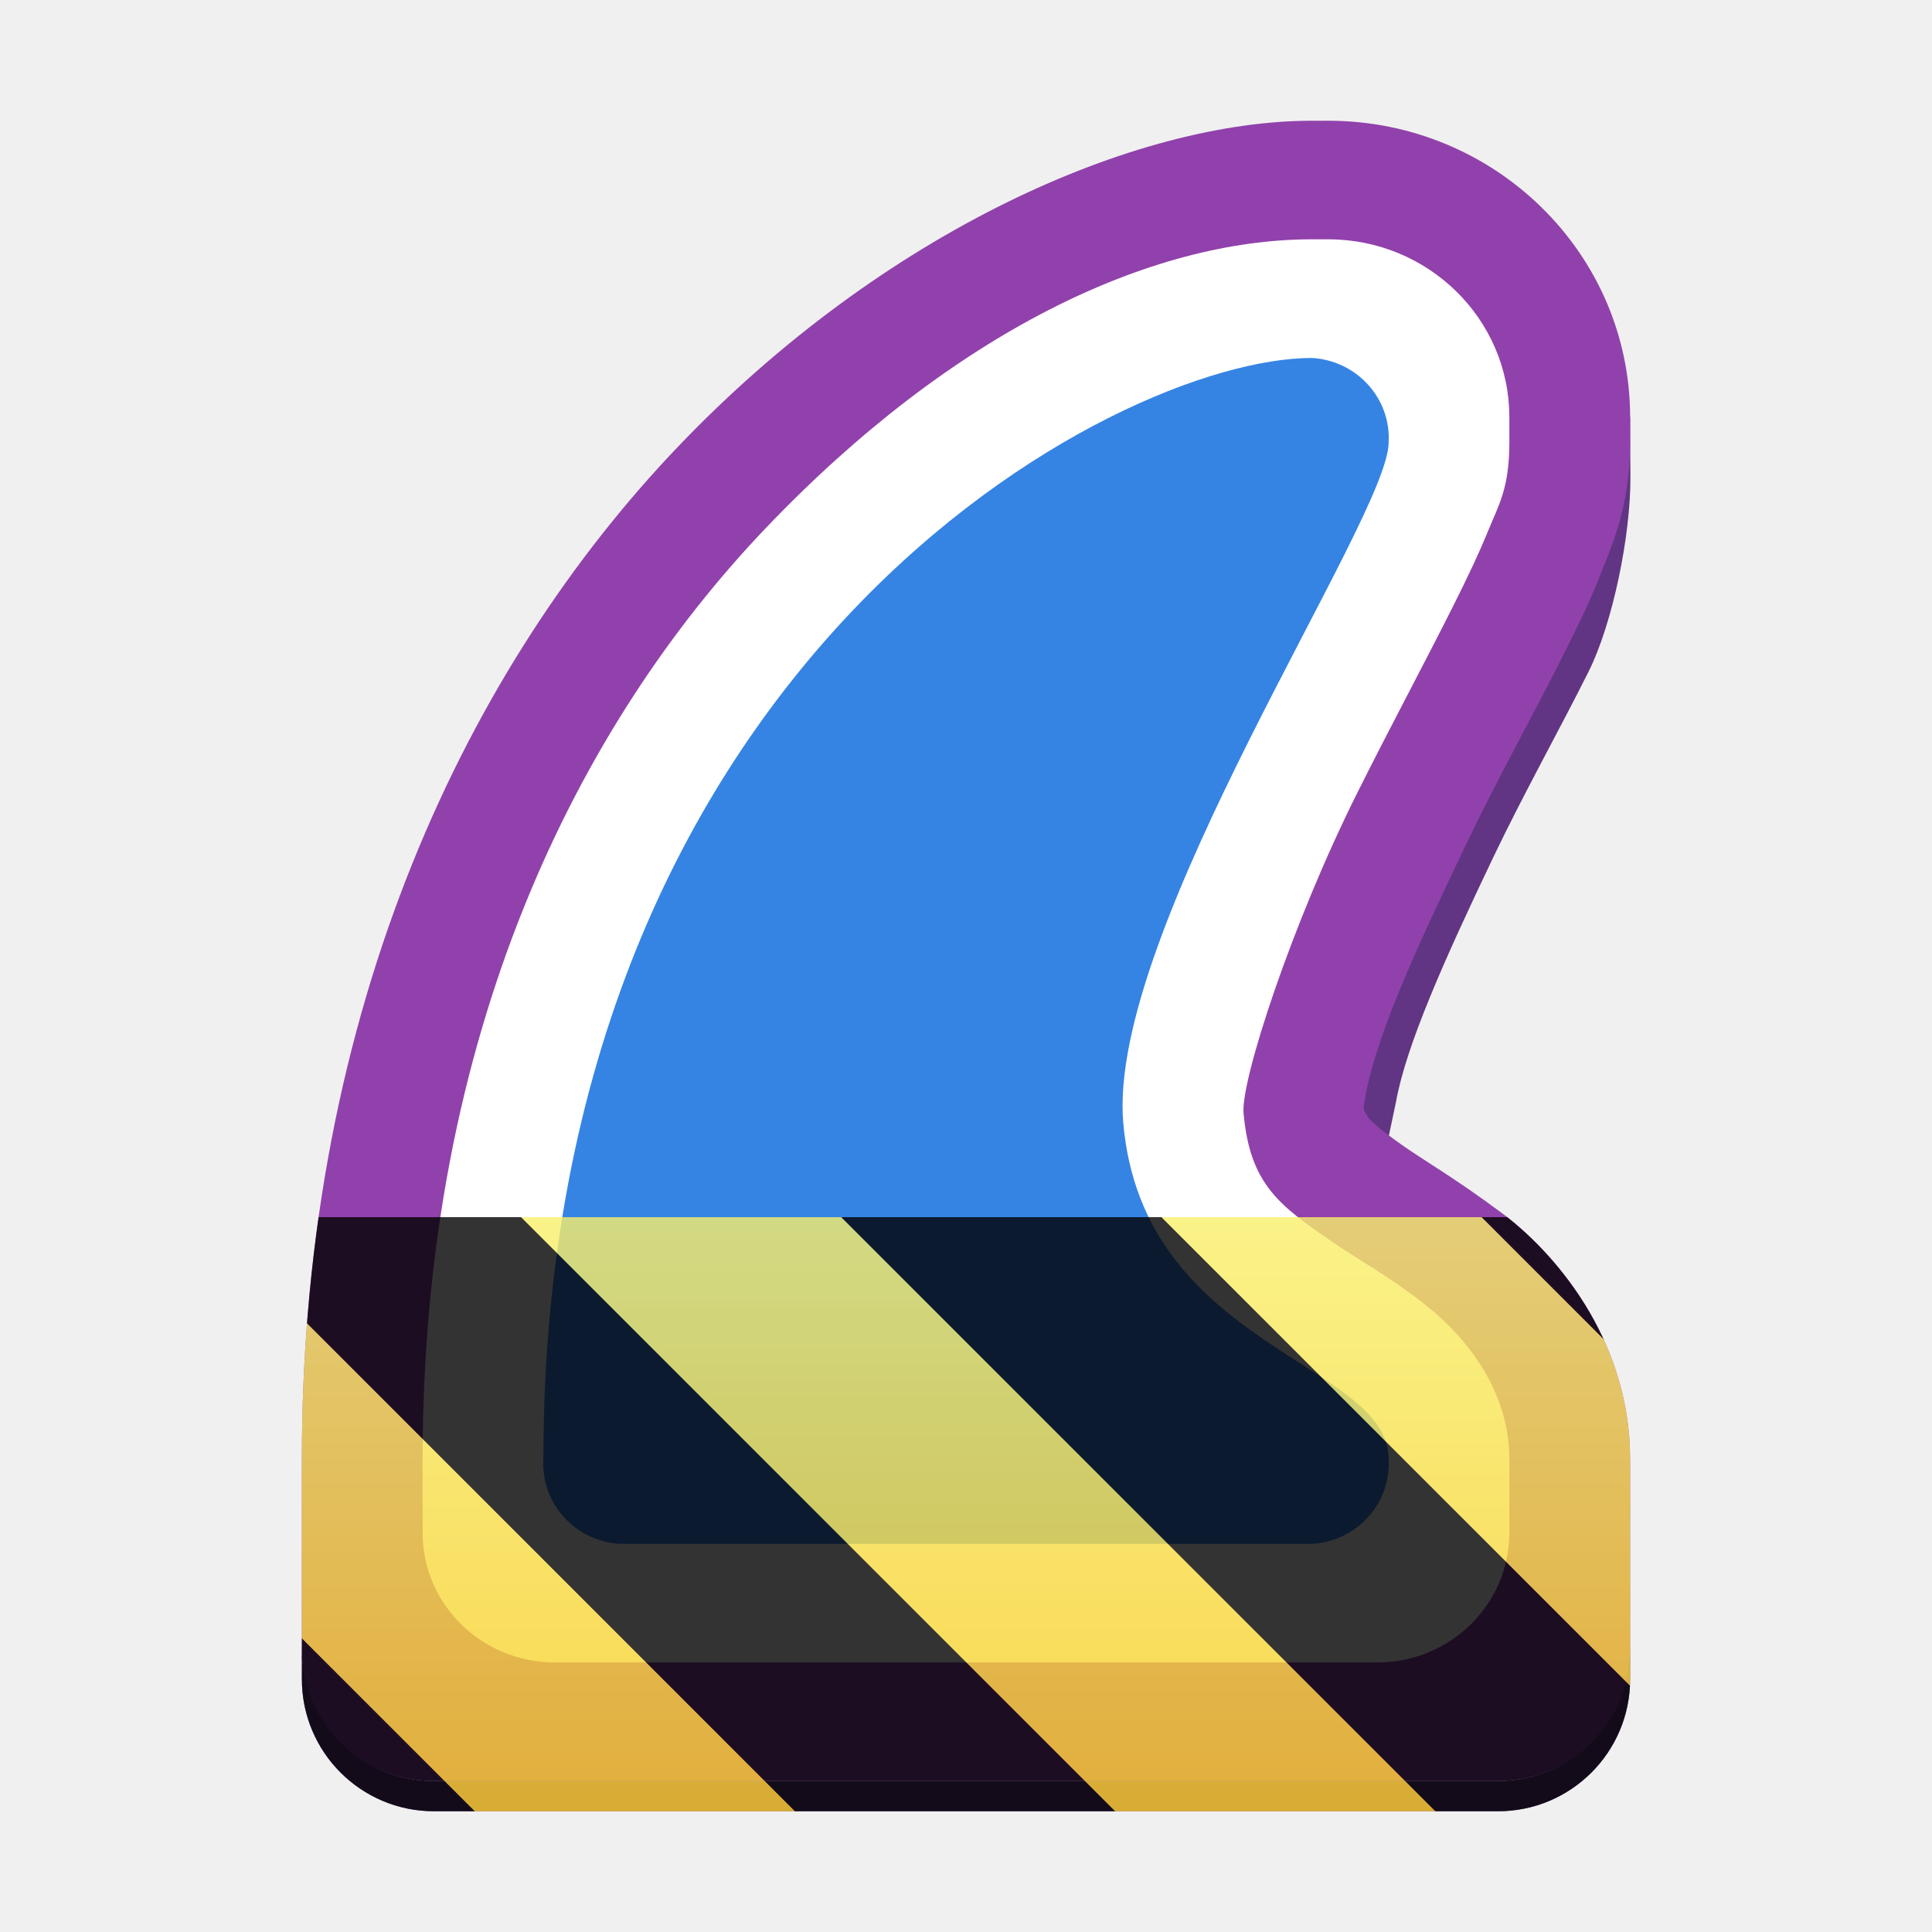
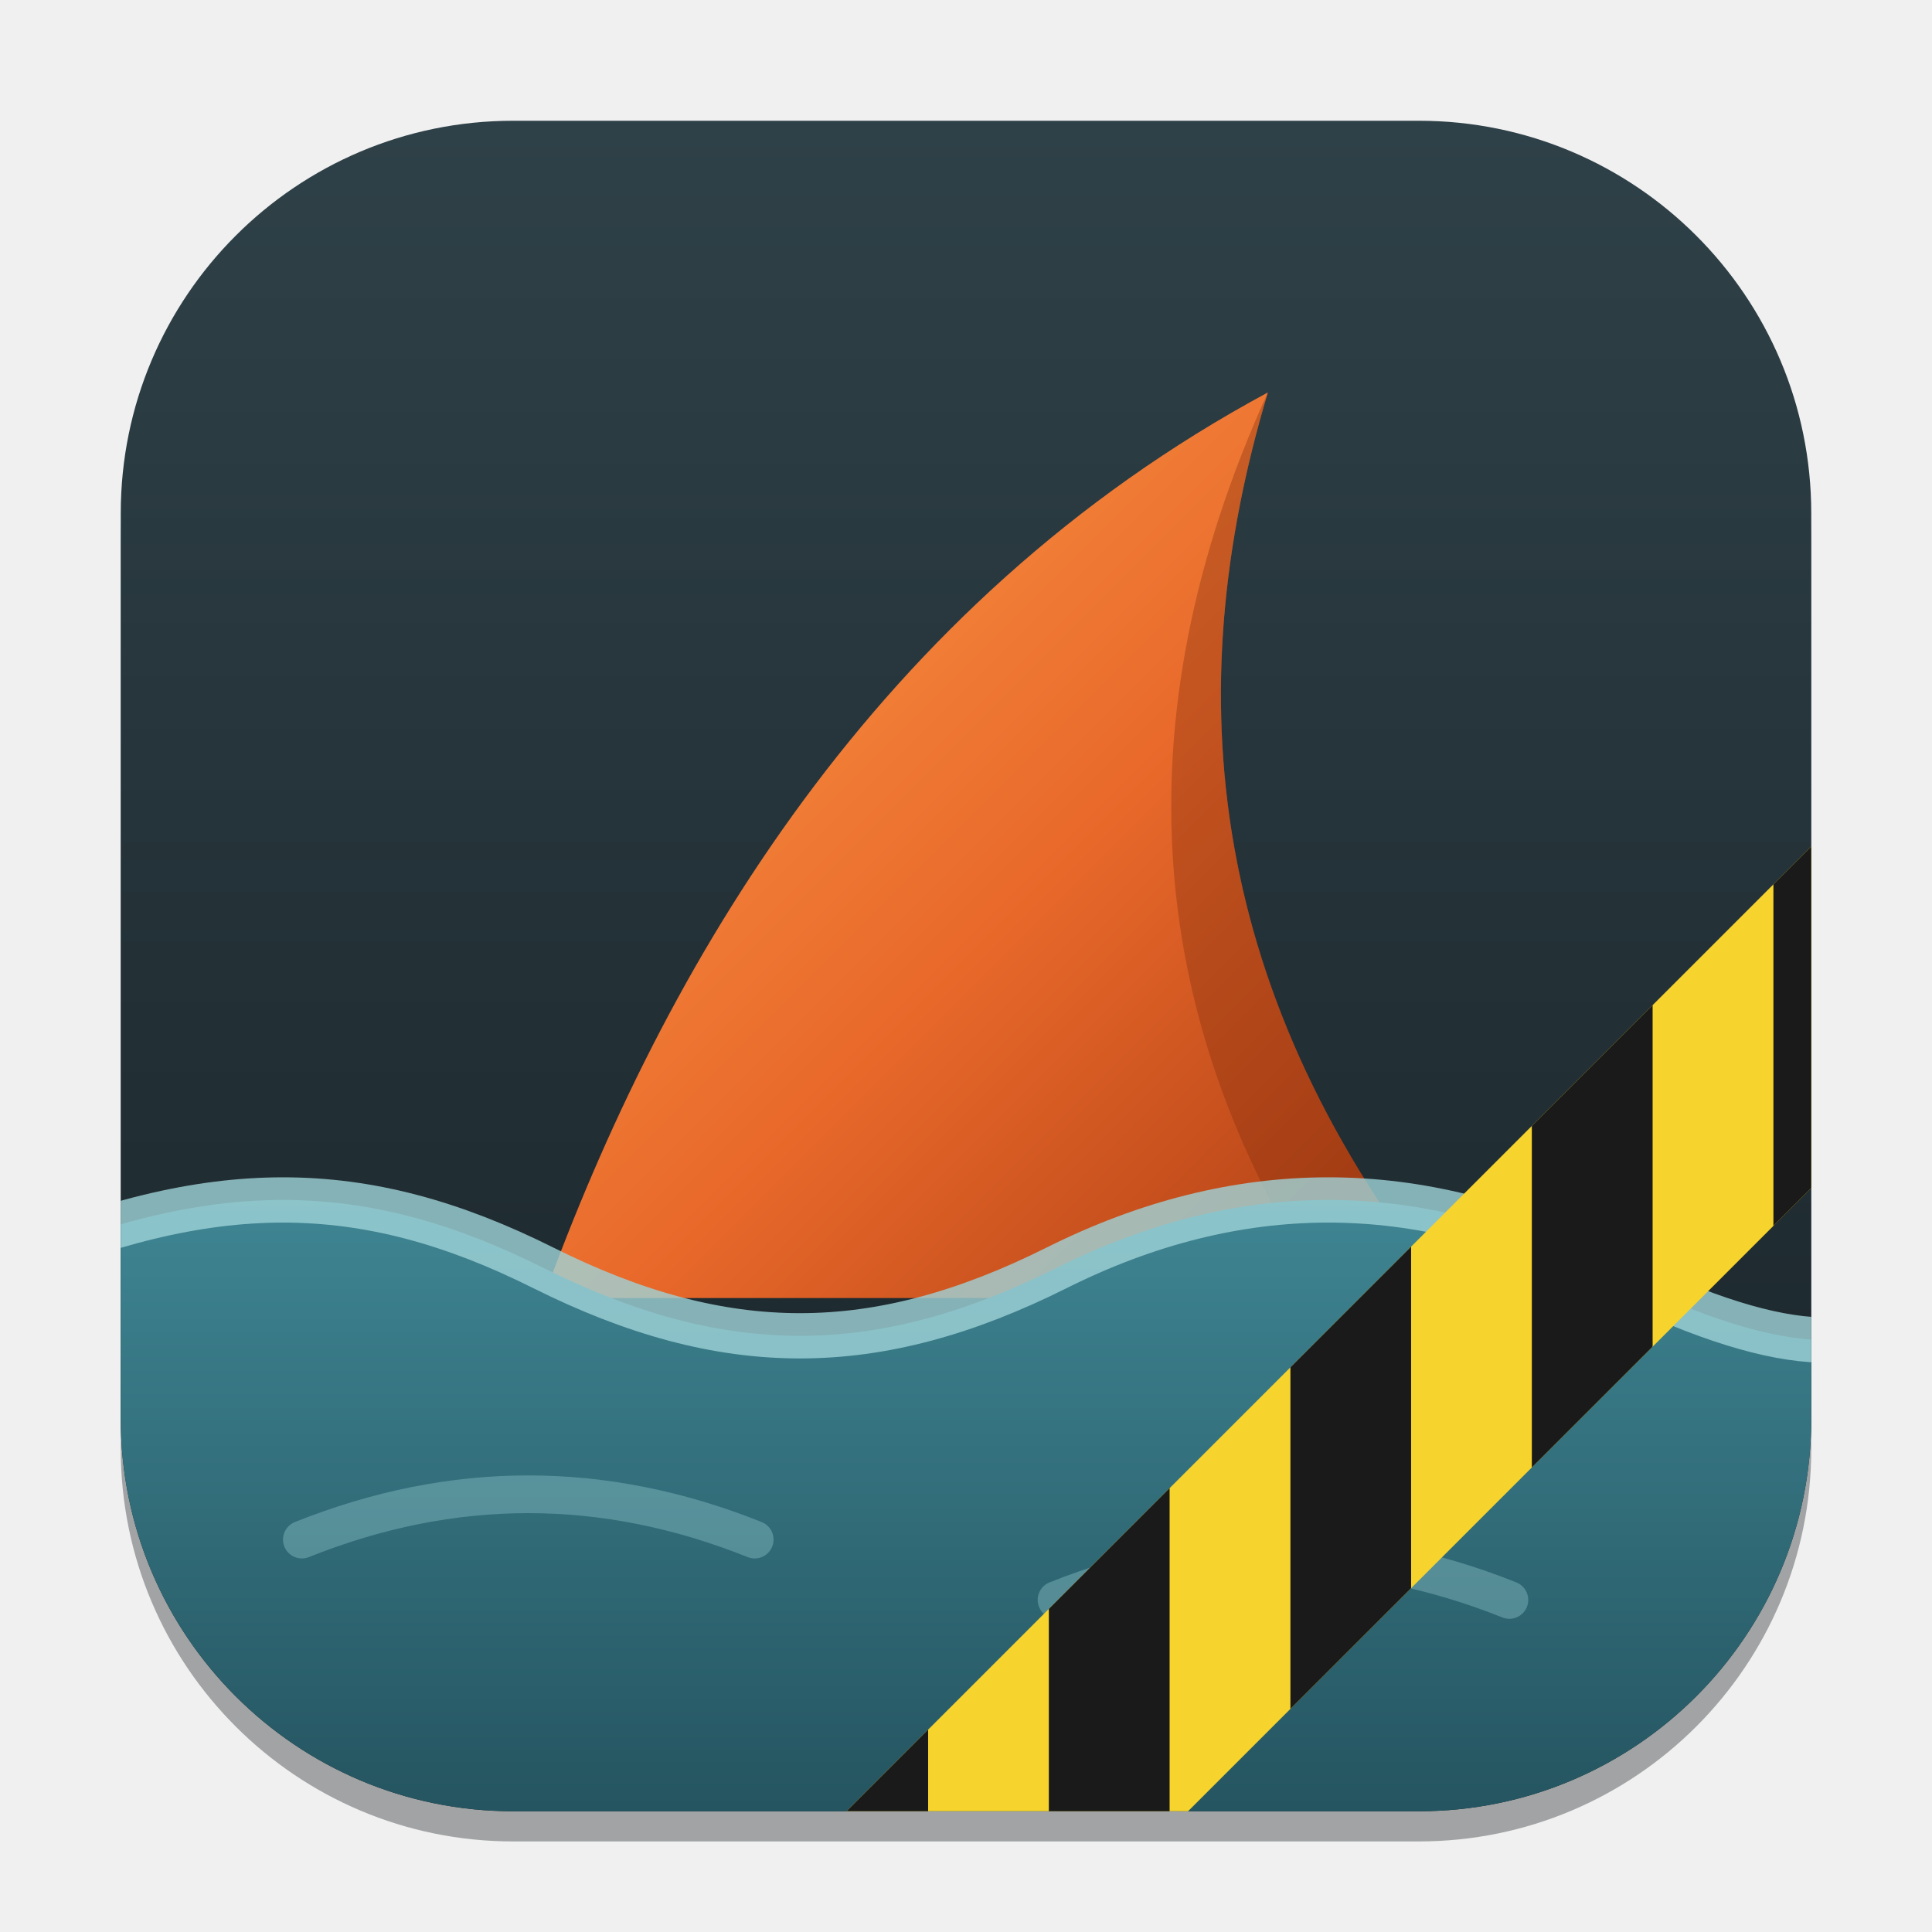
- <svg xmlns="http://www.w3.org/2000/svg" height="128px" viewBox="0 0 128 128" width="128px">
-   <filter id="a" height="100%" width="100%" x="0%" y="0%">
-     <feColorMatrix color-interpolation-filters="sRGB" values="0 0 0 0 1 0 0 0 0 1 0 0 0 0 1 0 0 0 1 0" />
-   </filter>
-   <clipPath id="b">
-     <path d="m 20 92 h 88 v 28 h -88 z m 0 0" />
-   </clipPath>
-   <clipPath id="c">
-     <path d="m 15 87.191 h 98 v 37.809 h -98 z m 5.156 3 c -0.098 1.996 -0.156 4.023 -0.156 6.094 v 12.965 c 0 4.832 3.918 8.75 8.75 8.75 h 70.5 c 4.832 0 8.75 -3.918 8.75 -8.75 v -12.965 c 0 -2.215 -0.383 -4.246 -0.992 -6.094 z m 0 0" />
-   </clipPath>
-   <clipPath id="d">
-     <path d="m 20 92 h 88 v 28 h -88 z m 0 0" />
-   </clipPath>
-   <clipPath id="e">
-     <path d="m 15 87.191 h 98 v 37.809 h -98 z m 5.156 3 c -0.098 1.996 -0.156 4.023 -0.156 6.094 v 12.965 c 0 4.832 3.918 8.75 8.75 8.75 h 70.5 c 4.832 0 8.75 -3.918 8.75 -8.75 v -12.965 c 0 -2.215 -0.383 -4.246 -0.992 -6.094 z m 0 0" />
-   </clipPath>
-   <clipPath id="f">
-     <rect height="128" width="128" />
-   </clipPath>
-   <clipPath id="g">
-     <rect height="128" width="128" />
-   </clipPath>
-   <mask id="h">
-     <g filter="url(#a)">
-       <g clip-path="url(#g)" filter="url(#a)">
-         <g clip-path="url(#f)">
-           <path d="m 108 27.613 c -1 0.012 -2 0.031 -2 0.031 v 1.684 c 0 3.844 -1.02 5.957 -1.812 7.977 c -0.715 1.84 -1.574 3.551 -2.531 5.457 c -1.871 3.742 -4.227 7.934 -6.324 12.32 c -3.344 7.004 -6.23 12.977 -6.949 17.852 c -0.055 0.359 -0.027 0.926 0.129 1.34 c 0.16 0.41 0.242 0.473 0.234 0.465 c 0.551 1.074 1.07 1.801 2.742 2.992 l 0.992 -4.691 c 0.672 -3.785 3.242 -9.523 6.473 -16.285 c 2.027 -4.234 4.359 -8.391 6.293 -12.258 c 1.578 -3.148 2.797 -8.98 2.773 -12.926 c -0.008 -1.32 -0.02 -2.645 -0.02 -3.957 z m 0 0" fill="#613583" />
-           <path d="m 86.906 8 c -11.641 0 -28.316 7.266 -42.016 21.625 s -24.891 36.93 -24.891 67.047 v 12.734 c 0 4.746 3.918 8.594 8.75 8.594 h 70.5 c 4.832 0 8.75 -3.848 8.75 -8.594 v -12.734 c 0 -8.109 -5.191 -13.848 -8.523 -16.324 c -3.137 -2.336 -5.164 -3.473 -6.621 -4.512 c -1.625 -1.156 -2.145 -1.637 -2.324 -1.98 c -0.125 -0.246 -0.219 -0.297 -0.168 -0.641 c 0.637 -4.324 3.438 -10.301 6.781 -17.297 c 2.059 -4.312 4.402 -8.484 6.309 -12.289 c 0.953 -1.902 1.844 -3.672 2.602 -5.621 c 0.75 -1.914 1.945 -4.473 1.945 -8.68 v -1.688 c 0 -10.848 -8.953 -19.641 -20 -19.641 z m -27.707 55.812 c -0.754 3.617 -1.113 7.535 -0.719 11.984 c 0.355 3.992 1.539 7.562 3.102 10.773 h -8.965 c 1.043 -9.168 3.43 -16.668 6.582 -22.758 z m 0 0" fill="#9141ac" />
-           <path d="m 86.906 15.855 c -10.703 0 -23.781 6.145 -36.18 19.141 c -12.398 12.996 -22.727 33.402 -22.727 61.676 v 4.875 c 0 4.746 3.918 8.594 8.75 8.594 h 54.5 c 4.832 0 8.75 -3.848 8.75 -8.594 v -4.875 c 0 -4.859 -3.238 -8.383 -5.543 -10.207 c -2.305 -1.824 -4.398 -2.965 -6.176 -4.18 c -3.559 -2.438 -5.473 -3.848 -5.891 -8.543 c -0.191 -2.129 3.164 -12.488 7.574 -21.293 c 2.203 -4.402 4.488 -8.652 6.309 -12.289 c 0.91 -1.816 1.703 -3.473 2.352 -5.066 c 0.648 -1.598 1.375 -2.734 1.375 -5.766 v -1.688 c 0 -6.508 -5.375 -11.785 -12 -11.785 z m -4.848 17.066 c -0.062 0.125 -0.082 0.18 -0.145 0.305 c -1.652 3.305 -3.977 7.633 -6.309 12.289 c -4.664 9.316 -10.098 19.012 -9.156 29.598 c 0.855 9.598 6.941 15.805 11.742 19.316 h -34.094 c 0.523 -23.285 8.82 -38.746 18.305 -48.688 c 6.77 -7.098 14.586 -10.992 19.656 -12.82 z m 0 0" fill="#ffffff" />
-           <path d="m 36 96.672 c -0.172 2.93 2.105 5.445 5.09 5.613 h 45.82 c 2.98 -0.168 5.262 -2.684 5.09 -5.613 c 0 -6.426 -16.254 -7.34 -17.578 -22.242 c -1.133 -12.719 17.578 -40.105 17.578 -45.105 c 0.172 -2.93 -2.109 -5.441 -5.09 -5.609 c -13.039 0 -50.91 20.094 -50.91 72.957 z m 0 0" fill="#3584e4" />
-           <g clip-path="url(#d)">
-             <g clip-path="url(#e)">
-               <path d="m 20.156 92.191 c -0.098 1.996 -0.156 4.023 -0.156 6.094 v 12.965 c 0 4.832 3.918 8.75 8.75 8.75 h 70.5 c 4.832 0 8.75 -3.918 8.75 -8.75 v -12.965 c 0 -2.215 -0.383 -4.246 -0.992 -6.094 z m 0 0" fill="#613583" />
-             </g>
-           </g>
-         </g>
-       </g>
-     </g>
-   </mask>
-   <mask id="i">
-     <g filter="url(#a)">
-       <rect fill-opacity="0.8" height="184.32" width="184.32" x="-28.16" y="-28.16" />
-     </g>
-   </mask>
-   <linearGradient id="j" gradientTransform="matrix(0 0.37 -0.98462 0 295.385 -30.36)" gradientUnits="userSpaceOnUse" x1="300" x2="428" y1="235" y2="235">
-     <stop offset="0" stop-color="#f9f06b" />
-     <stop offset="1" stop-color="#f5c211" />
-   </linearGradient>
-   <clipPath id="k">
-     <rect height="128" width="128" />
-   </clipPath>
-   <clipPath id="l">
-     <rect height="128" width="128" />
-   </clipPath>
-   <path d="m 108 27.613 c -1 0.012 -2 0.031 -2 0.031 v 1.684 c 0 3.844 -1.02 5.957 -1.812 7.977 c -0.715 1.84 -1.574 3.551 -2.531 5.457 c -1.871 3.742 -4.227 7.934 -6.324 12.32 c -3.344 7.004 -6.23 12.977 -6.949 17.852 c -0.055 0.359 -0.027 0.926 0.129 1.34 c 0.16 0.41 0.242 0.473 0.234 0.465 c 0.551 1.074 1.07 1.801 2.742 2.992 l 0.992 -4.691 c 0.672 -3.785 3.242 -9.523 6.473 -16.285 c 2.027 -4.234 4.359 -8.391 6.293 -12.258 c 1.578 -3.148 2.797 -8.98 2.773 -12.926 c -0.008 -1.32 -0.02 -2.645 -0.02 -3.957 z m 0 0" fill="#613583" />
-   <path d="m 86.906 8 c -11.641 0 -28.316 7.266 -42.016 21.625 s -24.891 36.93 -24.891 67.047 v 12.734 c 0 4.746 3.918 8.594 8.75 8.594 h 70.5 c 4.832 0 8.75 -3.848 8.75 -8.594 v -12.734 c 0 -8.109 -5.191 -13.848 -8.523 -16.324 c -3.137 -2.336 -5.164 -3.473 -6.621 -4.512 c -1.625 -1.156 -2.145 -1.637 -2.324 -1.98 c -0.125 -0.246 -0.219 -0.297 -0.168 -0.641 c 0.637 -4.324 3.438 -10.301 6.781 -17.297 c 2.059 -4.312 4.402 -8.484 6.309 -12.289 c 0.953 -1.902 1.844 -3.672 2.602 -5.621 c 0.75 -1.914 1.945 -4.473 1.945 -8.68 v -1.688 c 0 -10.848 -8.953 -19.641 -20 -19.641 z m -27.707 55.812 c -0.754 3.617 -1.113 7.535 -0.719 11.984 c 0.355 3.992 1.539 7.562 3.102 10.773 h -8.965 c 1.043 -9.168 3.43 -16.668 6.582 -22.758 z m 0 0" fill="#9141ac" />
-   <path d="m 86.906 15.855 c -10.703 0 -23.781 6.145 -36.18 19.141 c -12.398 12.996 -22.727 33.402 -22.727 61.676 v 4.875 c 0 4.746 3.918 8.594 8.75 8.594 h 54.5 c 4.832 0 8.75 -3.848 8.75 -8.594 v -4.875 c 0 -4.859 -3.238 -8.383 -5.543 -10.207 c -2.305 -1.824 -4.398 -2.965 -6.176 -4.18 c -3.559 -2.438 -5.473 -3.848 -5.891 -8.543 c -0.191 -2.129 3.164 -12.488 7.574 -21.293 c 2.203 -4.402 4.488 -8.652 6.309 -12.289 c 0.91 -1.816 1.703 -3.473 2.352 -5.066 c 0.648 -1.598 1.375 -2.734 1.375 -5.766 v -1.688 c 0 -6.508 -5.375 -11.785 -12 -11.785 z m -4.848 17.066 c -0.062 0.125 -0.082 0.18 -0.145 0.305 c -1.652 3.305 -3.977 7.633 -6.309 12.289 c -4.664 9.316 -10.098 19.012 -9.156 29.598 c 0.855 9.598 6.941 15.805 11.742 19.316 h -34.094 c 0.523 -23.285 8.82 -38.746 18.305 -48.688 c 6.77 -7.098 14.586 -10.992 19.656 -12.82 z m 0 0" fill="#ffffff" />
-   <path d="m 36 96.672 c -0.172 2.93 2.105 5.445 5.09 5.613 h 45.82 c 2.98 -0.168 5.262 -2.684 5.09 -5.613 c 0 -6.426 -16.254 -7.34 -17.578 -22.242 c -1.133 -12.719 17.578 -40.105 17.578 -45.105 c 0.172 -2.93 -2.109 -5.441 -5.09 -5.609 c -13.039 0 -50.91 20.094 -50.91 72.957 z m 0 0" fill="#3584e4" />
-   <g clip-path="url(#b)">
-     <g clip-path="url(#c)">
-       <path d="m 20.156 92.191 c -0.098 1.996 -0.156 4.023 -0.156 6.094 v 12.965 c 0 4.832 3.918 8.75 8.75 8.75 h 70.5 c 4.832 0 8.75 -3.918 8.75 -8.75 v -12.965 c 0 -2.215 -0.383 -4.246 -0.992 -6.094 z m 0 0" fill="#613583" />
-     </g>
+ <svg xmlns="http://www.w3.org/2000/svg" width="128" height="128" viewBox="0 0 128 128">
+   <defs>
+     <pattern id="stripes" width="16" height="16" patternUnits="userSpaceOnUse" patternTransform="rotate(45)">
+       <rect width="8" height="16" fill="#1a1a1a" />
+     </pattern>
+     <linearGradient id="bg" x1="0" y1="0" x2="0" y2="1">
+       <stop offset="0" stop-color="#2f4148" />
+       <stop offset="1" stop-color="#172126" />
+     </linearGradient>
+     <linearGradient id="fin" x1="0" y1="0" x2="1" y2="1">
+       <stop offset="0" stop-color="#ffa24c" />
+       <stop offset="0.55" stop-color="#e8682a" />
+       <stop offset="1" stop-color="#a83a12" />
+     </linearGradient>
+     <linearGradient id="water" x1="0" y1="0" x2="0" y2="1">
+       <stop offset="0" stop-color="#3f8593" />
+       <stop offset="1" stop-color="#1f4b56" />
+     </linearGradient>
+     <clipPath id="clip">
+       <rect x="8" y="8" width="112" height="112" rx="26" />
+     </clipPath>
+   </defs>
+   <rect x="8" y="10" width="112" height="112" rx="26" fill="#0d1417" opacity="0.35" />
+   <rect x="8" y="8" width="112" height="112" rx="26" fill="url(#bg)" />
+   <g clip-path="url(#clip)">
+     <path d="M36 86 C44 64 58 40 84 26 C78 46 80 66 96 86 Z" fill="url(#fin)" />
+     <path d="M84 26 C78 46 80 66 96 86 L88 86 C76 68 74 48 84 26 Z" fill="#7d2a0c" opacity="0.35" />
+     <path d="M0 84 C14 78 24 78 36 84 S58 90 70 84 S94 78 106 84 S124 90 128 86 V128 H0 Z" fill="url(#water)" />
+     <path d="M0 84 C14 78 24 78 36 84 S58 90 70 84 S94 78 106 84 S124 90 128 86" fill="none" stroke="#9fd3d8" stroke-width="3" stroke-linecap="round" opacity="0.8" />
+     <path d="M20 102 C30 98 40 98 50 102 M70 106 C80 102 90 102 100 106" fill="none" stroke="#9fd3d8" stroke-width="2.5" stroke-linecap="round" opacity="0.35" />
  </g>
-   <g mask="url(#h)">
-     <g clip-path="url(#l)">
-       <g mask="url(#i)">
-         <g clip-path="url(#k)">
-           <path d="m 128 80.641 v 47.359 h -128 v -47.359 z m 0 0" fill="url(#j)" />
-           <path d="m 13.309 80.641 l 47.355 47.359 h 21.215 l -47.359 -47.359 z m 42.422 0 l 47.363 47.359 h 21.215 l -47.363 -47.359 z m 42.43 0 l 29.84 29.84 v -21.211 l -8.629 -8.629 z m -98.16 7.906 v 21.215 l 18.238 18.238 h 21.215 z m 0 0" />
-         </g>
-       </g>
+   <g clip-path="url(#clip)">
+     <g transform="translate(64 64) rotate(-45) translate(-64 -64)">
+       <rect x="-20" y="98" width="168" height="16" fill="#f6d32d" />
+       <rect x="-20" y="98" width="168" height="16" fill="url(#stripes)" />
    </g>
  </g>
</svg>
